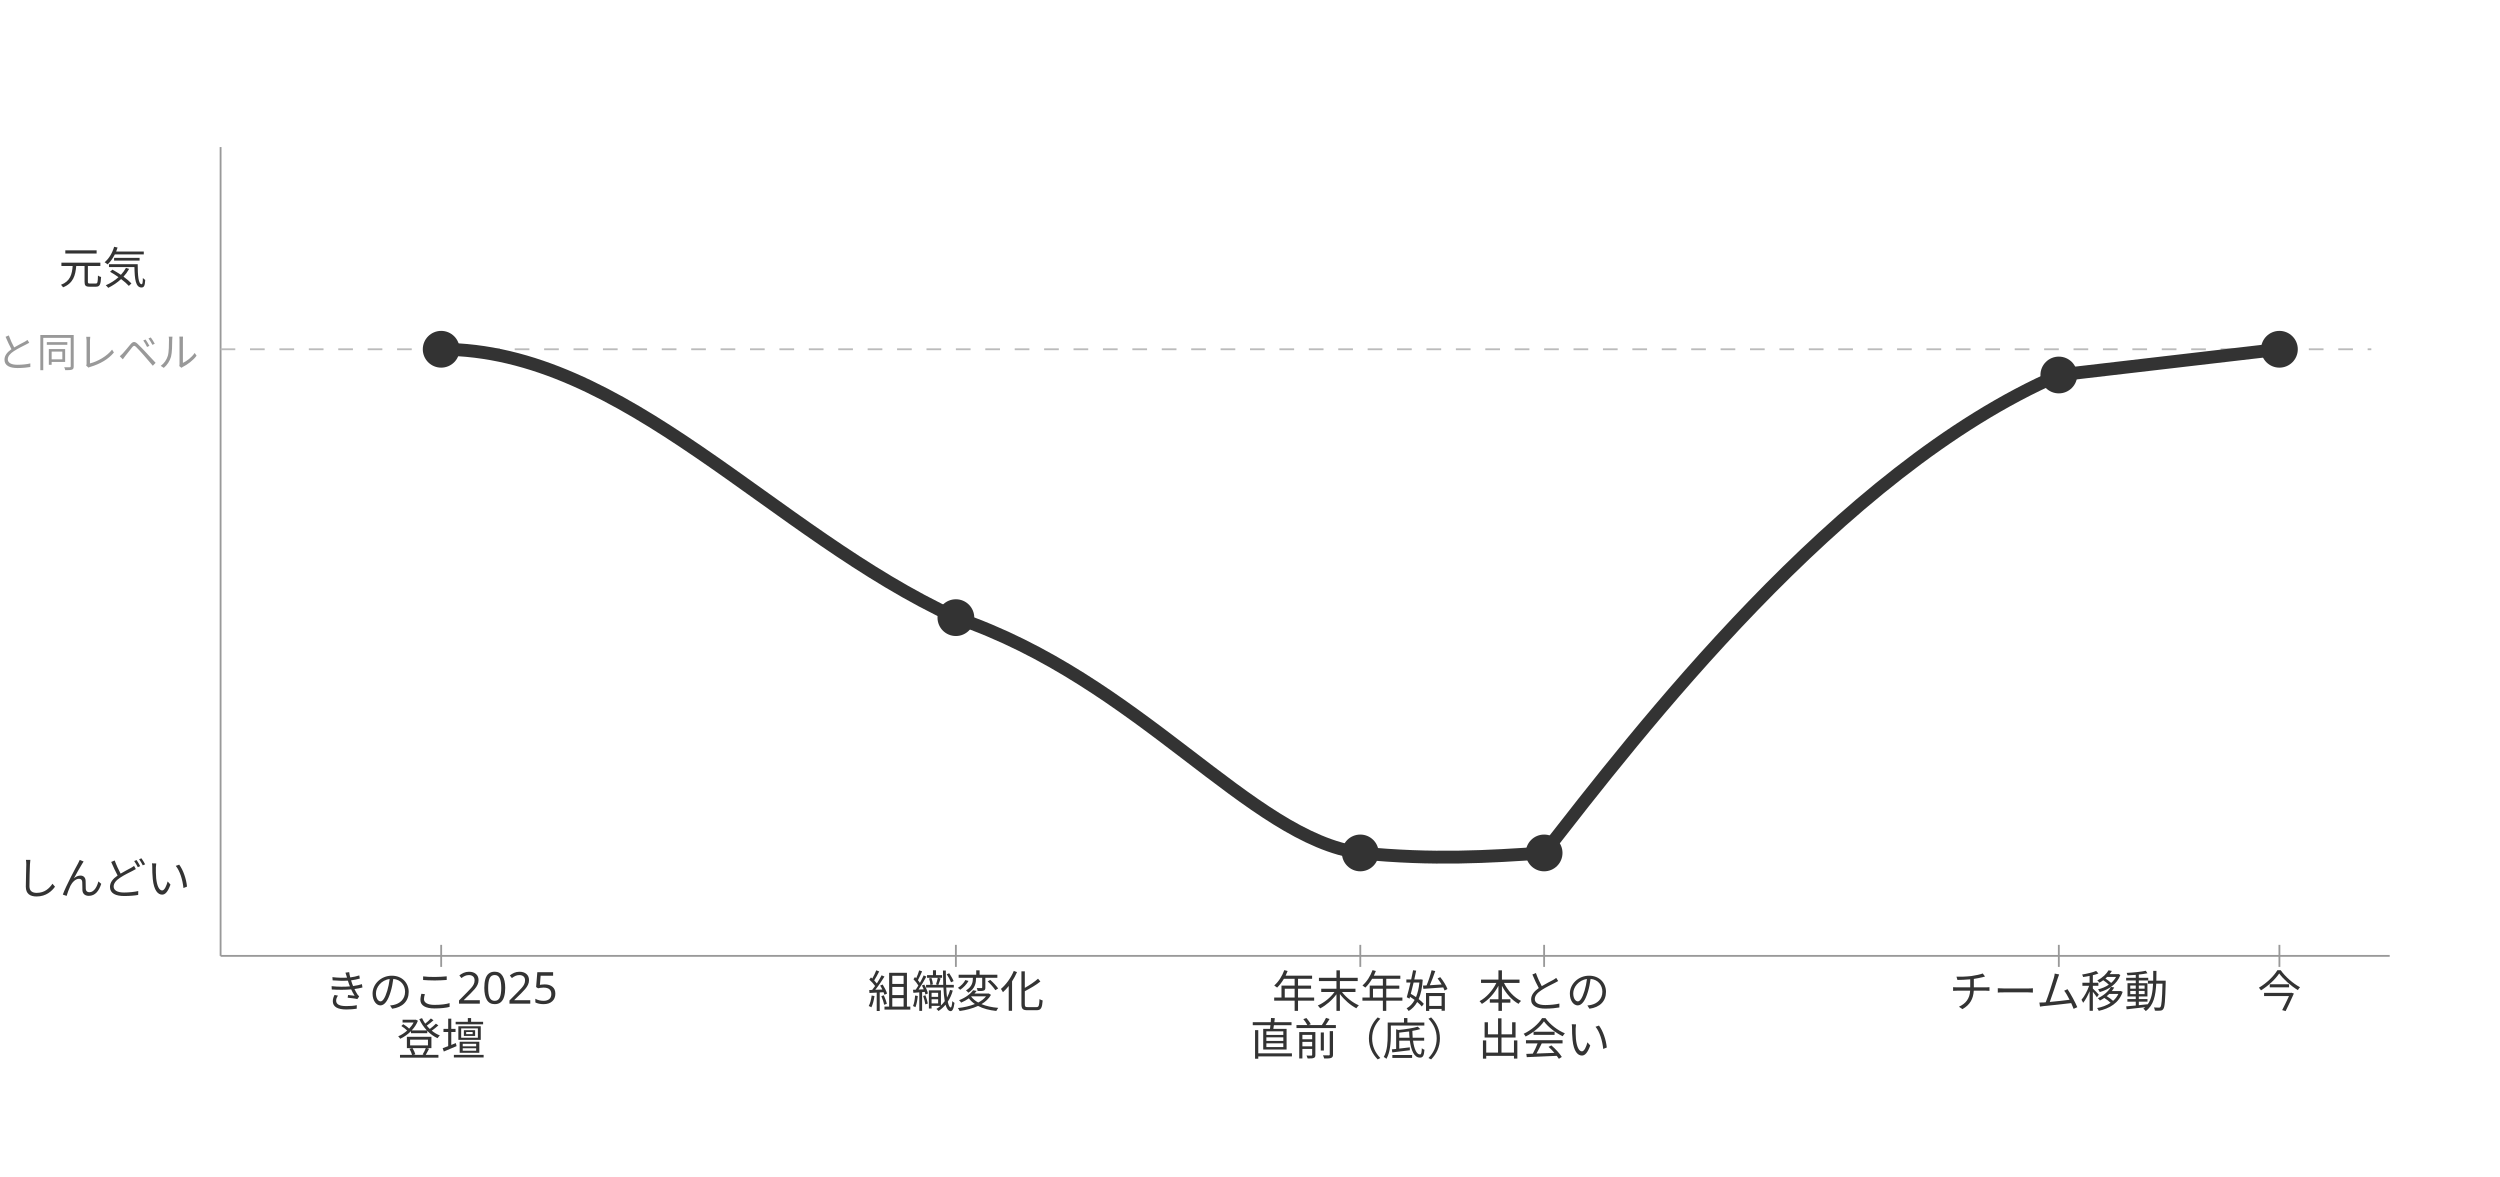
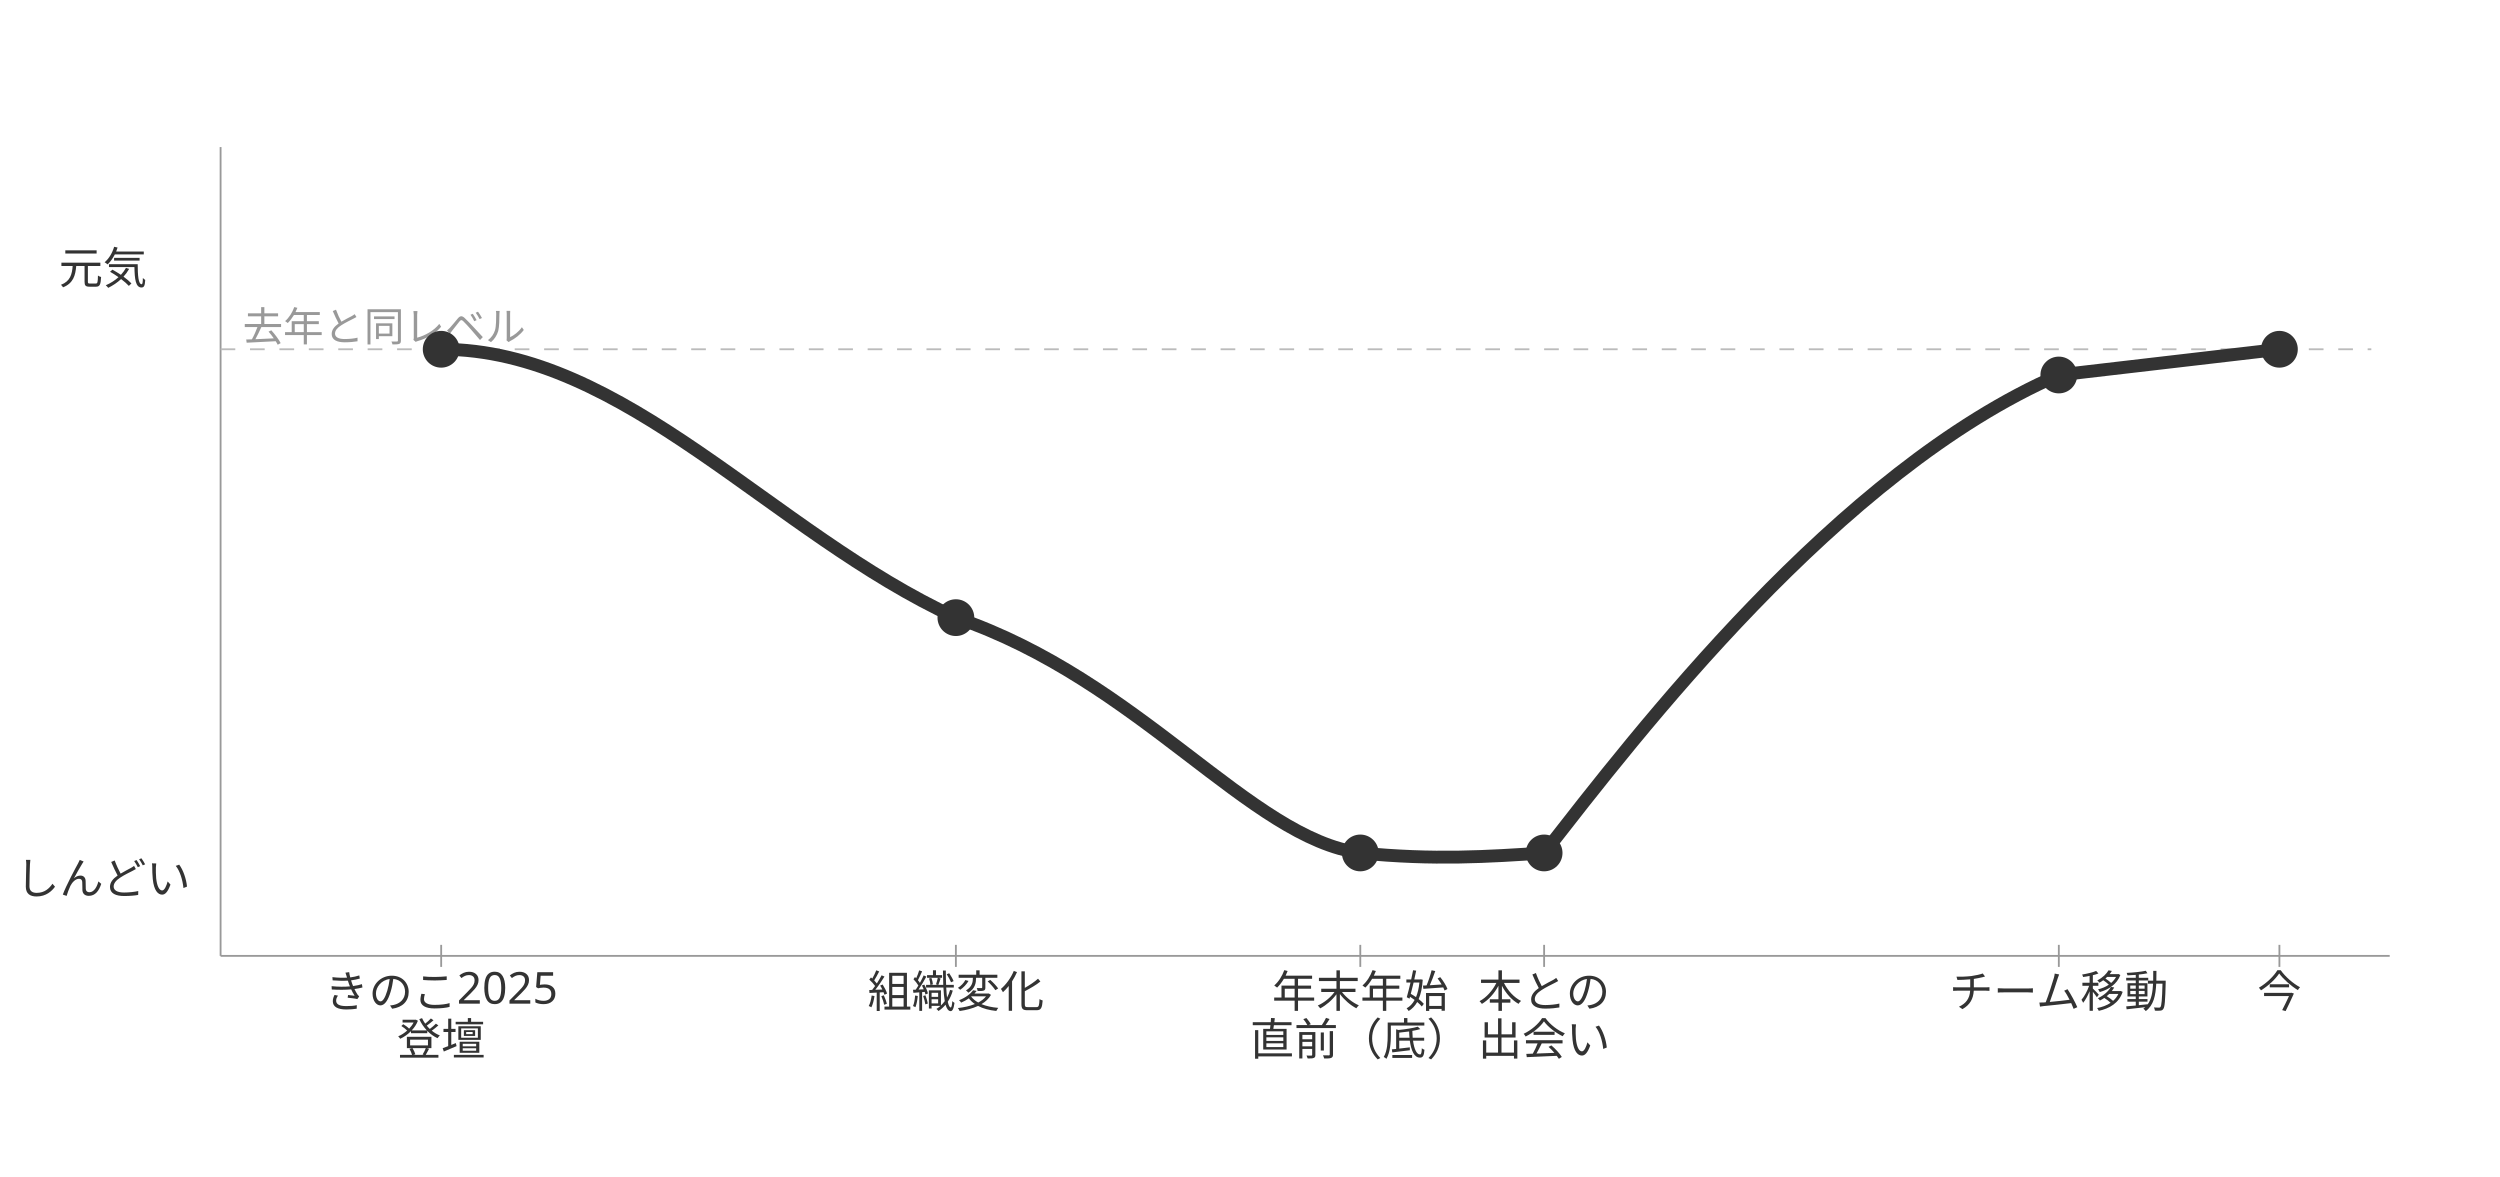
<svg xmlns="http://www.w3.org/2000/svg" viewBox="0 0 680 320" width="680" height="320">
  <text font-family="sans-serif" font-size="12" fill="#333" x="28" y="72" text-anchor="middle" dominant-baseline="central">元気</text>
  <text font-family="sans-serif" font-size="12" fill="#333" x="28" y="238" text-anchor="middle" dominant-baseline="central">しんどい</text>
  <line x1="60" y1="40" x2="60" y2="260" stroke="#999" stroke-width="0.5" />
  <line x1="60" y1="260" x2="650" y2="260" stroke="#999" stroke-width="0.5" />
  <line x1="60" y1="95" x2="645" y2="95" stroke="#bbb" stroke-width="0.5" stroke-dasharray="4 4" />
-   <text font-family="sans-serif" font-size="11" fill="#999" x="54" y="95" text-anchor="end" dominant-baseline="central">去年と同レベル</text>
+   <text font-family="sans-serif" font-size="11" fill="#999" x="66" y="88" text-anchor="start" dominant-baseline="central">去年と同レベル</text>
  <path d="M120,95 C170,95 210,145 260,168 C310,185 340,228 370,232 C390,234 405,233 420,232 C445,200 500,128 560,102 L620,95" fill="none" stroke="#333" stroke-width="3.5" stroke-linecap="round" stroke-linejoin="round" />
  <circle cx="120" cy="95" r="5" fill="#333" />
  <circle cx="260" cy="168" r="5" fill="#333" />
  <circle cx="370" cy="232" r="5" fill="#333" />
  <circle cx="420" cy="232" r="5" fill="#333" />
  <circle cx="560" cy="102" r="5" fill="#333" />
  <circle cx="620" cy="95" r="5" fill="#333" />
  <line x1="120" y1="257" x2="120" y2="263" stroke="#999" stroke-width="0.5" />
  <line x1="260" y1="257" x2="260" y2="263" stroke="#999" stroke-width="0.5" />
  <line x1="370" y1="257" x2="370" y2="263" stroke="#999" stroke-width="0.5" />
  <line x1="420" y1="257" x2="420" y2="263" stroke="#999" stroke-width="0.5" />
  <line x1="560" y1="257" x2="560" y2="263" stroke="#999" stroke-width="0.5" />
  <line x1="620" y1="257" x2="620" y2="263" stroke="#999" stroke-width="0.5" />
  <text font-family="sans-serif" font-size="12" fill="#333" x="120" y="274" text-anchor="middle">きのこ2025</text>
  <text font-family="sans-serif" font-size="12" fill="#333" x="120" y="287" text-anchor="middle">登壇</text>
  <text font-family="sans-serif" font-size="12" fill="#333" x="260" y="274" text-anchor="middle">組織変化</text>
  <text font-family="sans-serif" font-size="12" fill="#333" x="370" y="274" text-anchor="middle">年末年始</text>
  <text font-family="sans-serif" font-size="12" fill="#333" x="370" y="287" text-anchor="middle">直前（底）</text>
  <text font-family="sans-serif" font-size="12" fill="#333" x="420" y="274" text-anchor="middle">本との</text>
  <text font-family="sans-serif" font-size="12" fill="#333" x="420" y="287" text-anchor="middle">出会い</text>
  <text font-family="sans-serif" font-size="12" fill="#333" x="560" y="274" text-anchor="middle">チーム移動</text>
  <text font-family="sans-serif" font-size="12" fill="#333" x="620" y="274" text-anchor="middle">今</text>
</svg>
